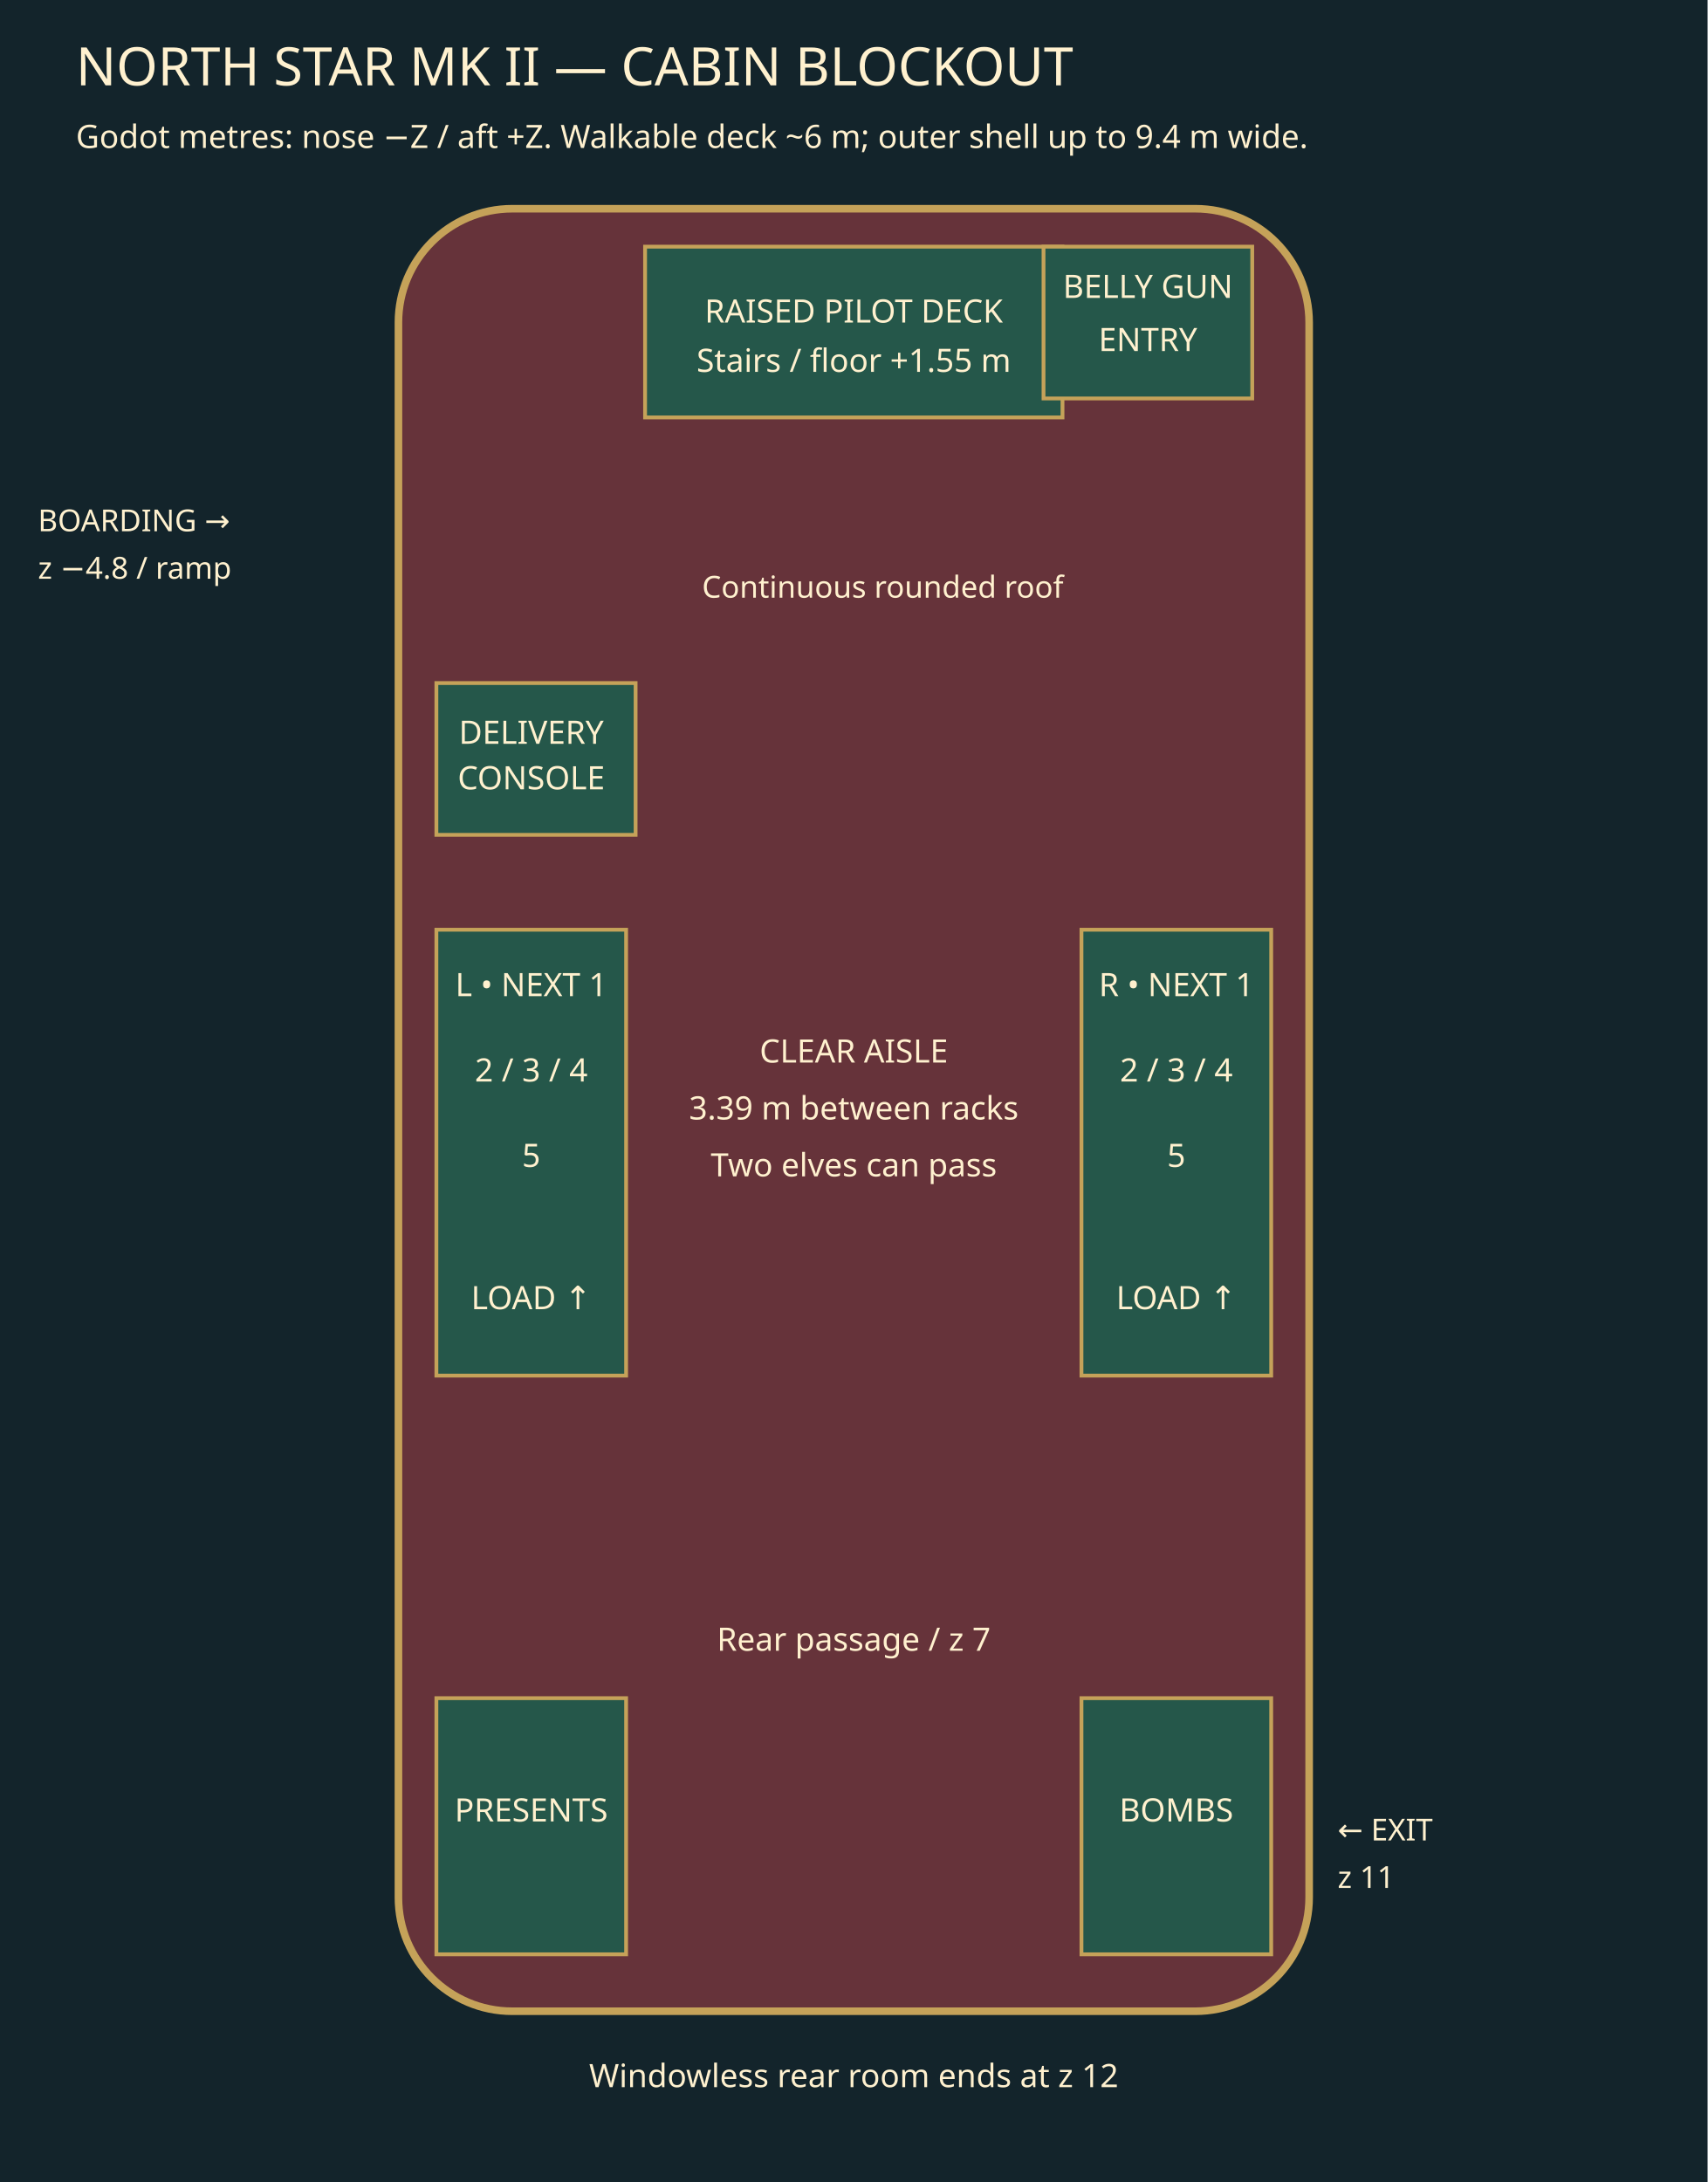
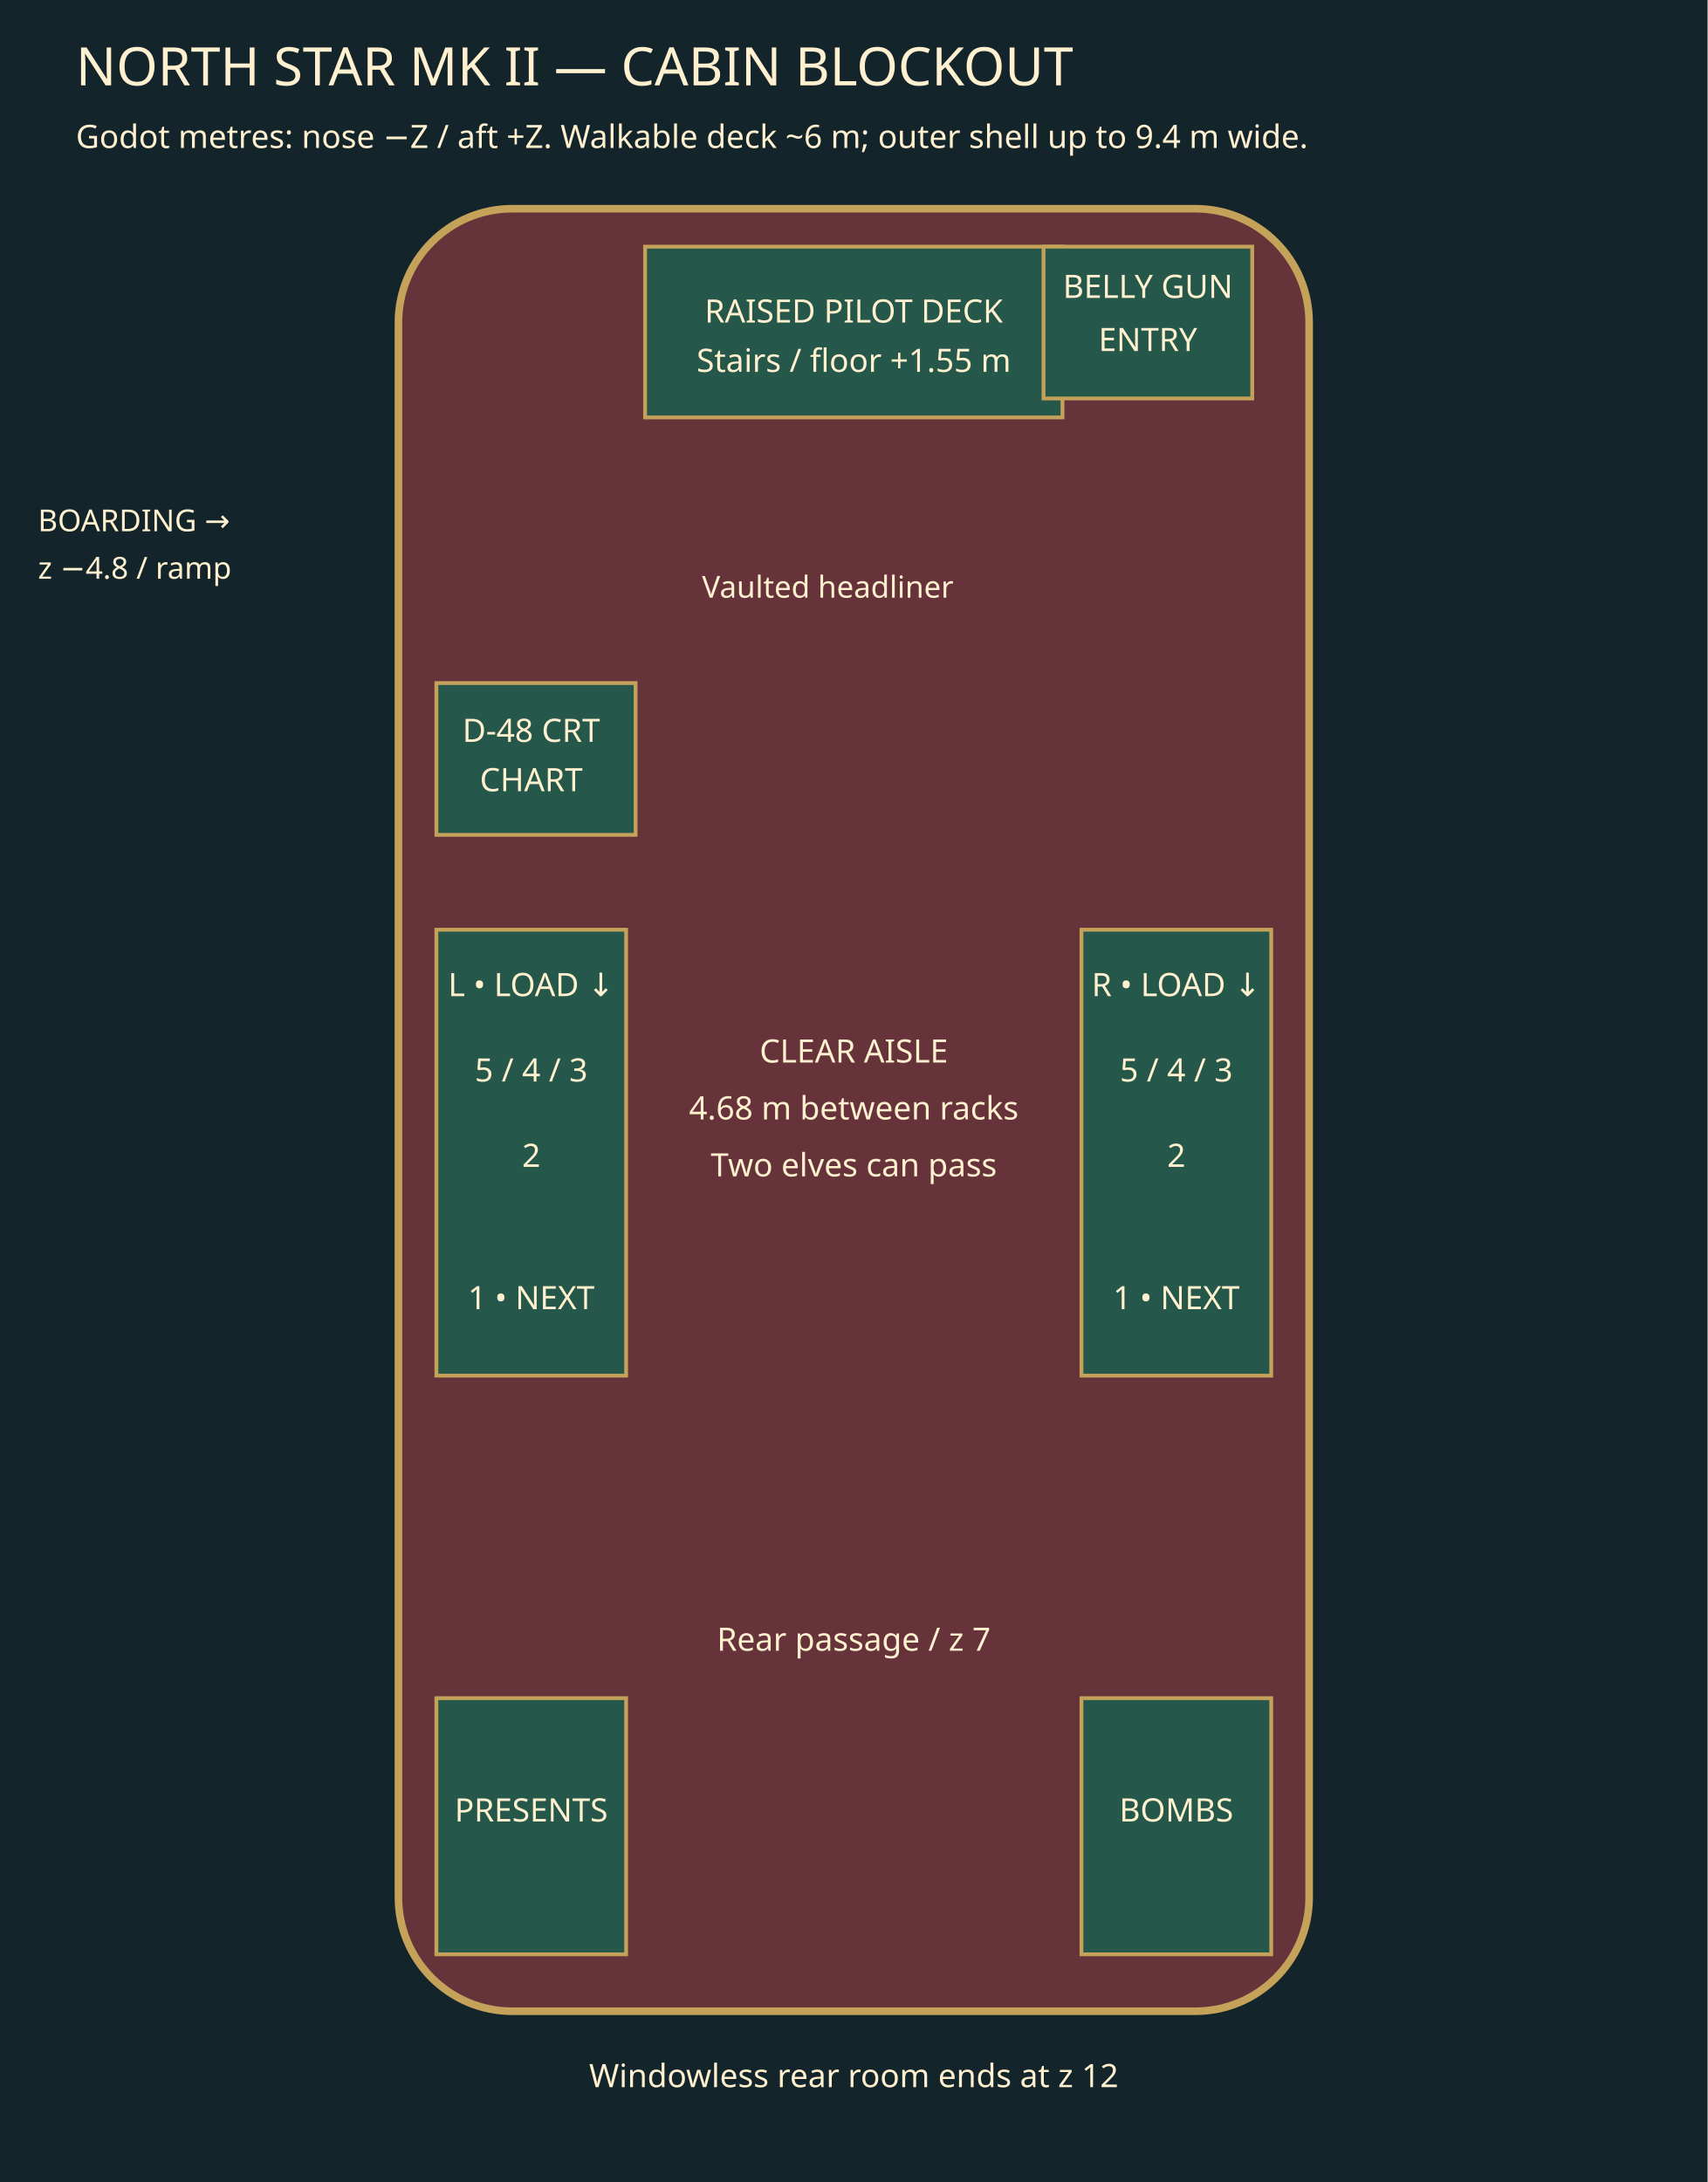
<svg xmlns="http://www.w3.org/2000/svg" width="900" height="1150" viewBox="0 0 900 1150">
  <rect width="900" height="1150" fill="#13242b" />
  <g fill="#fff1cf" font-family="sans-serif">
    <text x="40" y="45" font-size="28">NORTH STAR MK II — CABIN BLOCKOUT</text>
    <text x="40" y="78" font-size="17">Godot metres: nose −Z / aft +Z. Walkable deck ~6 m; outer shell up to 9.4 m wide.</text>
  </g>
  <rect x="210" y="110" width="480" height="950" rx="60" fill="#66333a" stroke="#c5a259" stroke-width="4" />
  <g fill="#25574a" stroke="#c5a259" stroke-width="2">
    <rect x="340" y="130" width="220" height="90" />
    <rect x="230" y="360" width="105" height="80" />
    <rect x="230" y="490" width="100" height="235" />
    <rect x="570" y="490" width="100" height="235" />
    <rect x="550" y="130" width="110" height="80" />
    <rect x="230" y="895" width="100" height="135" />
    <rect x="570" y="895" width="100" height="135" />
  </g>
  <g fill="#fff1cf" font-family="sans-serif" font-size="17" text-anchor="middle">
    <text x="450" y="170">RAISED PILOT DECK</text>
    <text x="450" y="196">Stairs / floor +1.55 m</text>
-     <text x="280" y="392">DELIVERY</text>
-     <text x="280" y="416">CONSOLE</text>
-     <text x="280" y="525">L • NEXT 1</text>
-     <text x="620" y="525">R • NEXT 1</text>
-     <text x="280" y="570">2 / 3 / 4</text>
-     <text x="620" y="570">2 / 3 / 4</text>
-     <text x="280" y="615">5</text>
-     <text x="620" y="615">5</text>
-     <text x="280" y="690">LOAD ↑</text>
-     <text x="620" y="690">LOAD ↑</text>
+     <text x="280" y="391">D-48 CRT</text>
+     <text x="280" y="417">CHART</text>
+     <text x="280" y="525">L • LOAD ↓</text>
+     <text x="620" y="525">R • LOAD ↓</text>
+     <text x="280" y="570">5 / 4 / 3</text>
+     <text x="620" y="570">5 / 4 / 3</text>
+     <text x="280" y="615">2</text>
+     <text x="620" y="615">2</text>
+     <text x="280" y="690">1 • NEXT</text>
+     <text x="620" y="690">1 • NEXT</text>
    <text x="605" y="157">BELLY GUN</text>
    <text x="605" y="185">ENTRY</text>
    <text x="280" y="960">PRESENTS</text>
    <text x="620" y="960">BOMBS</text>
    <text x="450" y="870">Rear passage / z 7</text>
    <text x="450" y="1100">Windowless rear room ends at z 12</text>
    <text x="450" y="560">CLEAR AISLE</text>
-     <text x="450" y="590">3.39 m between racks</text>
+     <text x="450" y="590">4.68 m between racks</text>
    <text x="450" y="620">Two elves can pass</text>
  </g>
  <g fill="#fff1cf" font-family="sans-serif" font-size="16">
    <text x="20" y="280">BOARDING →</text>
    <text x="20" y="305">z −4.8 / ramp</text>
-     <text x="705" y="970">← EXIT</text>
-     <text x="705" y="995">z 11</text>
-     <text x="370" y="315">Continuous rounded roof</text>
+     <text x="370" y="315">Vaulted headliner</text>
  </g>
</svg>
